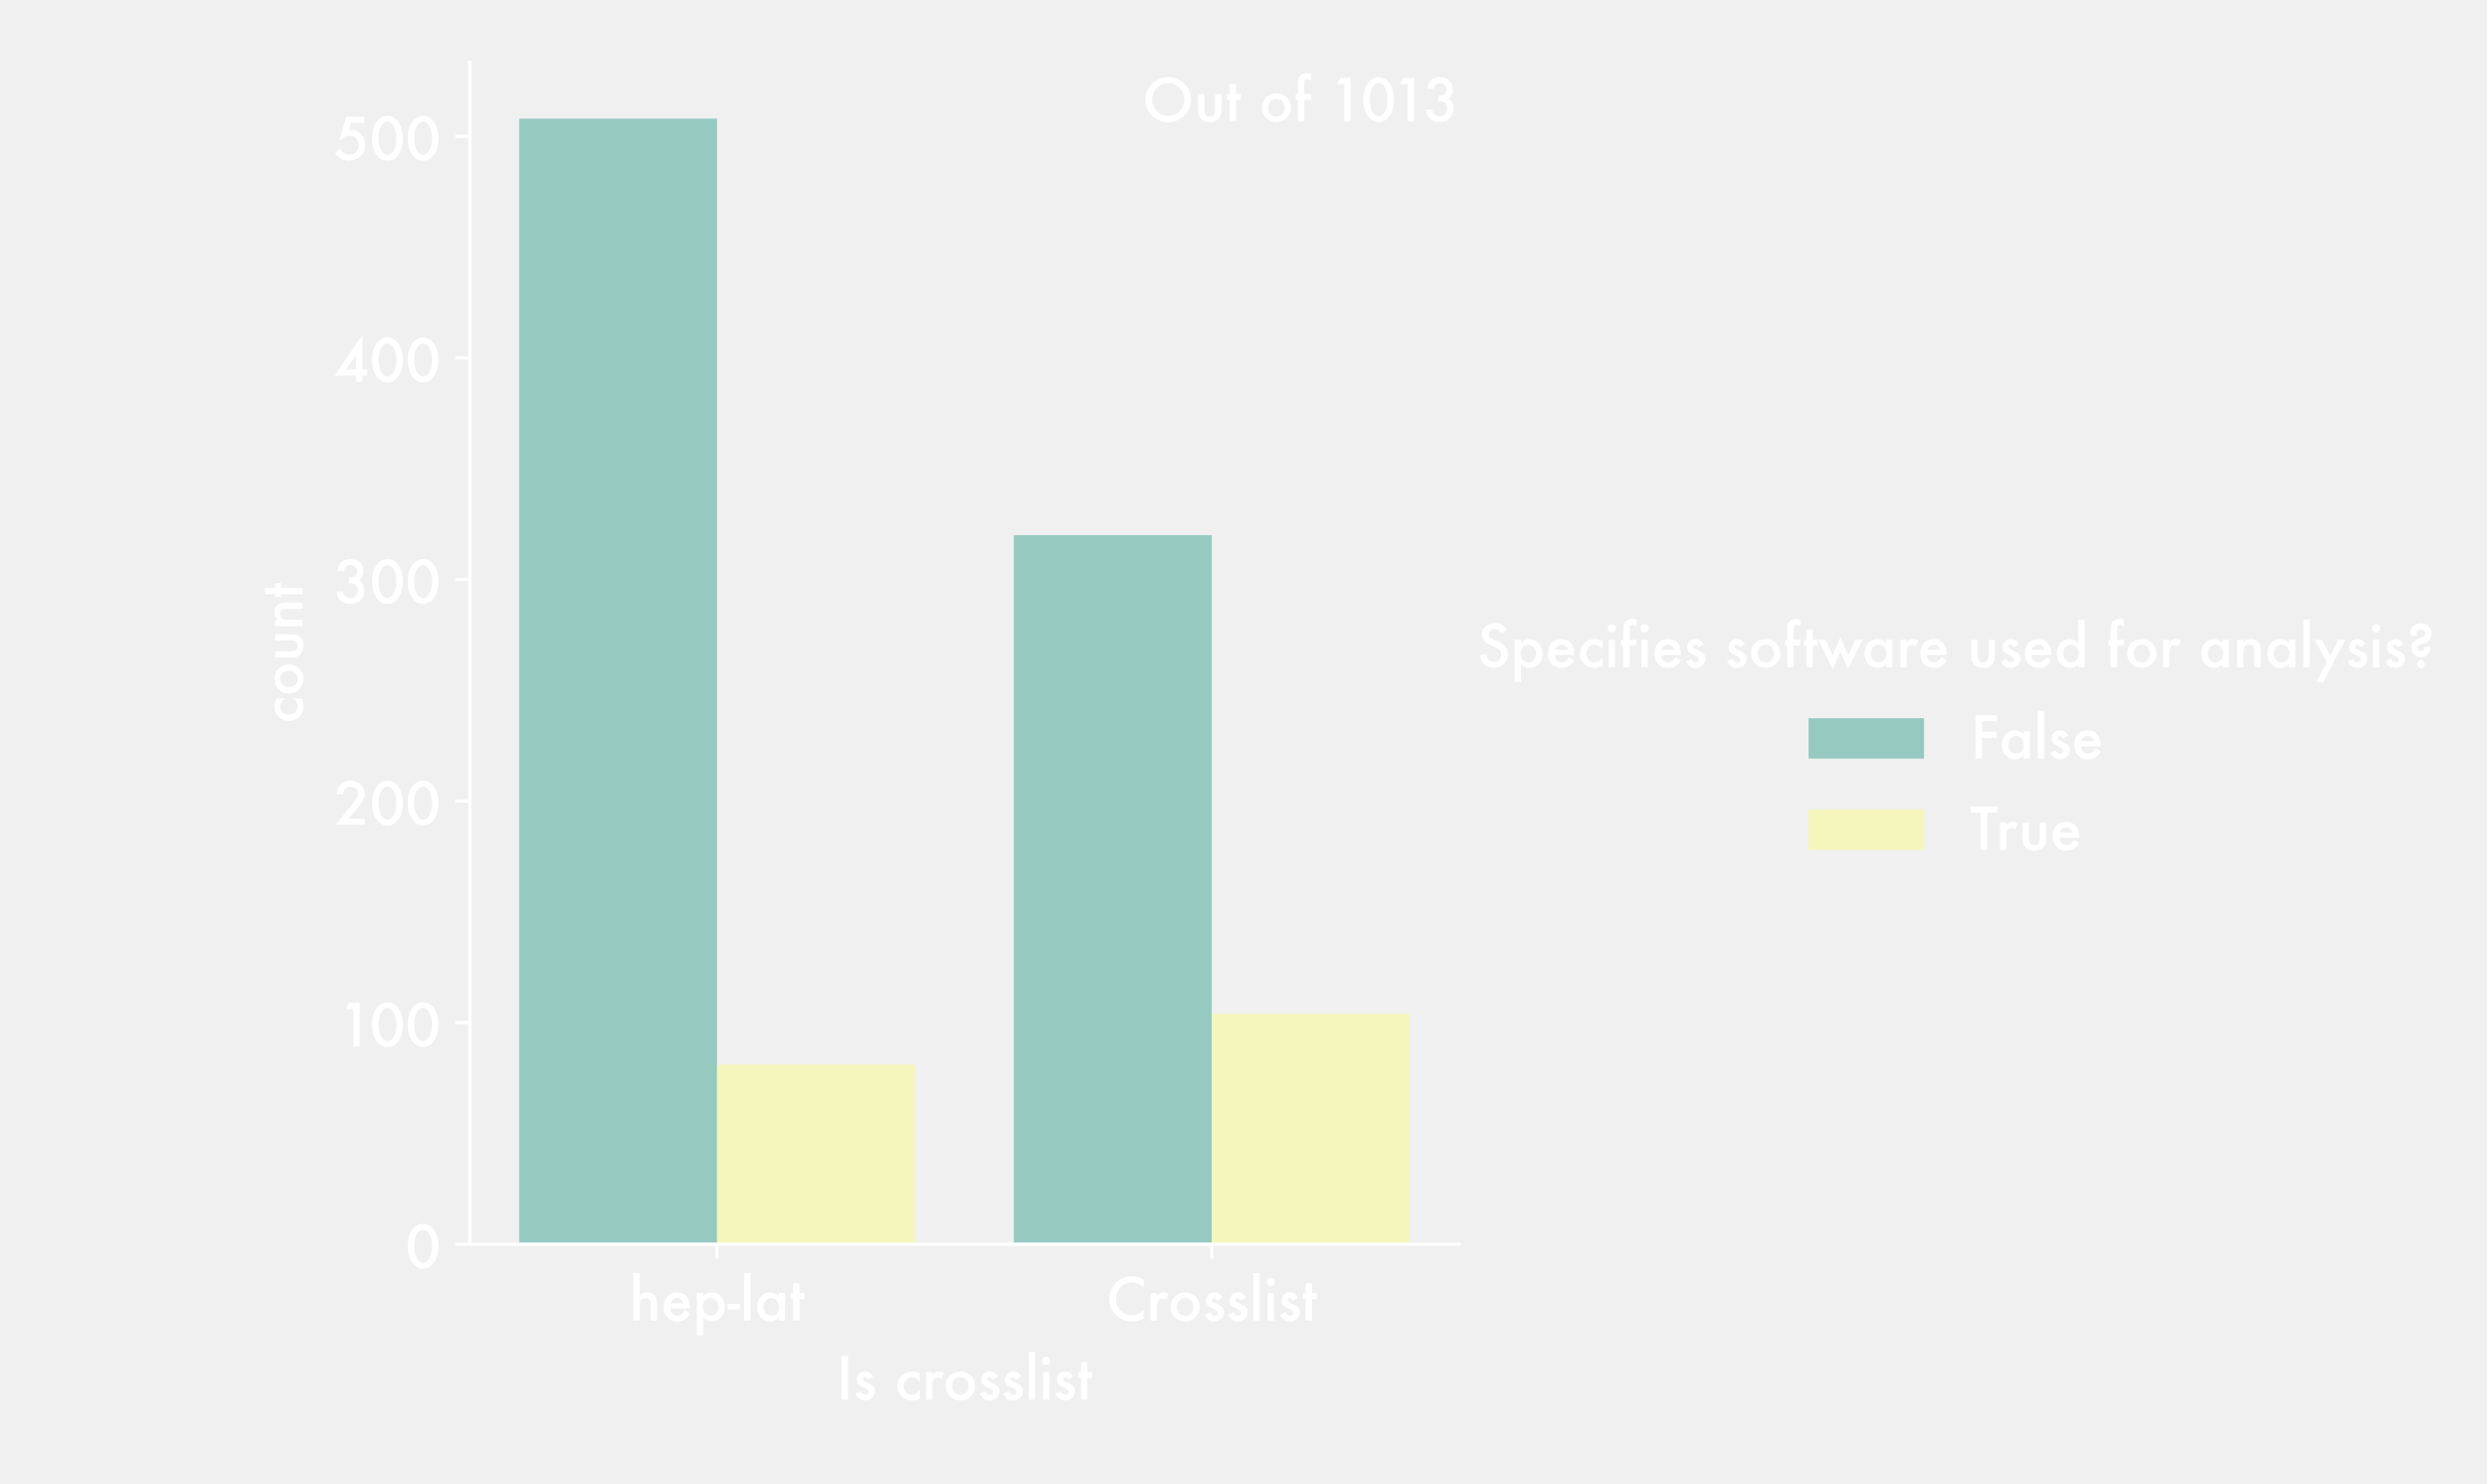
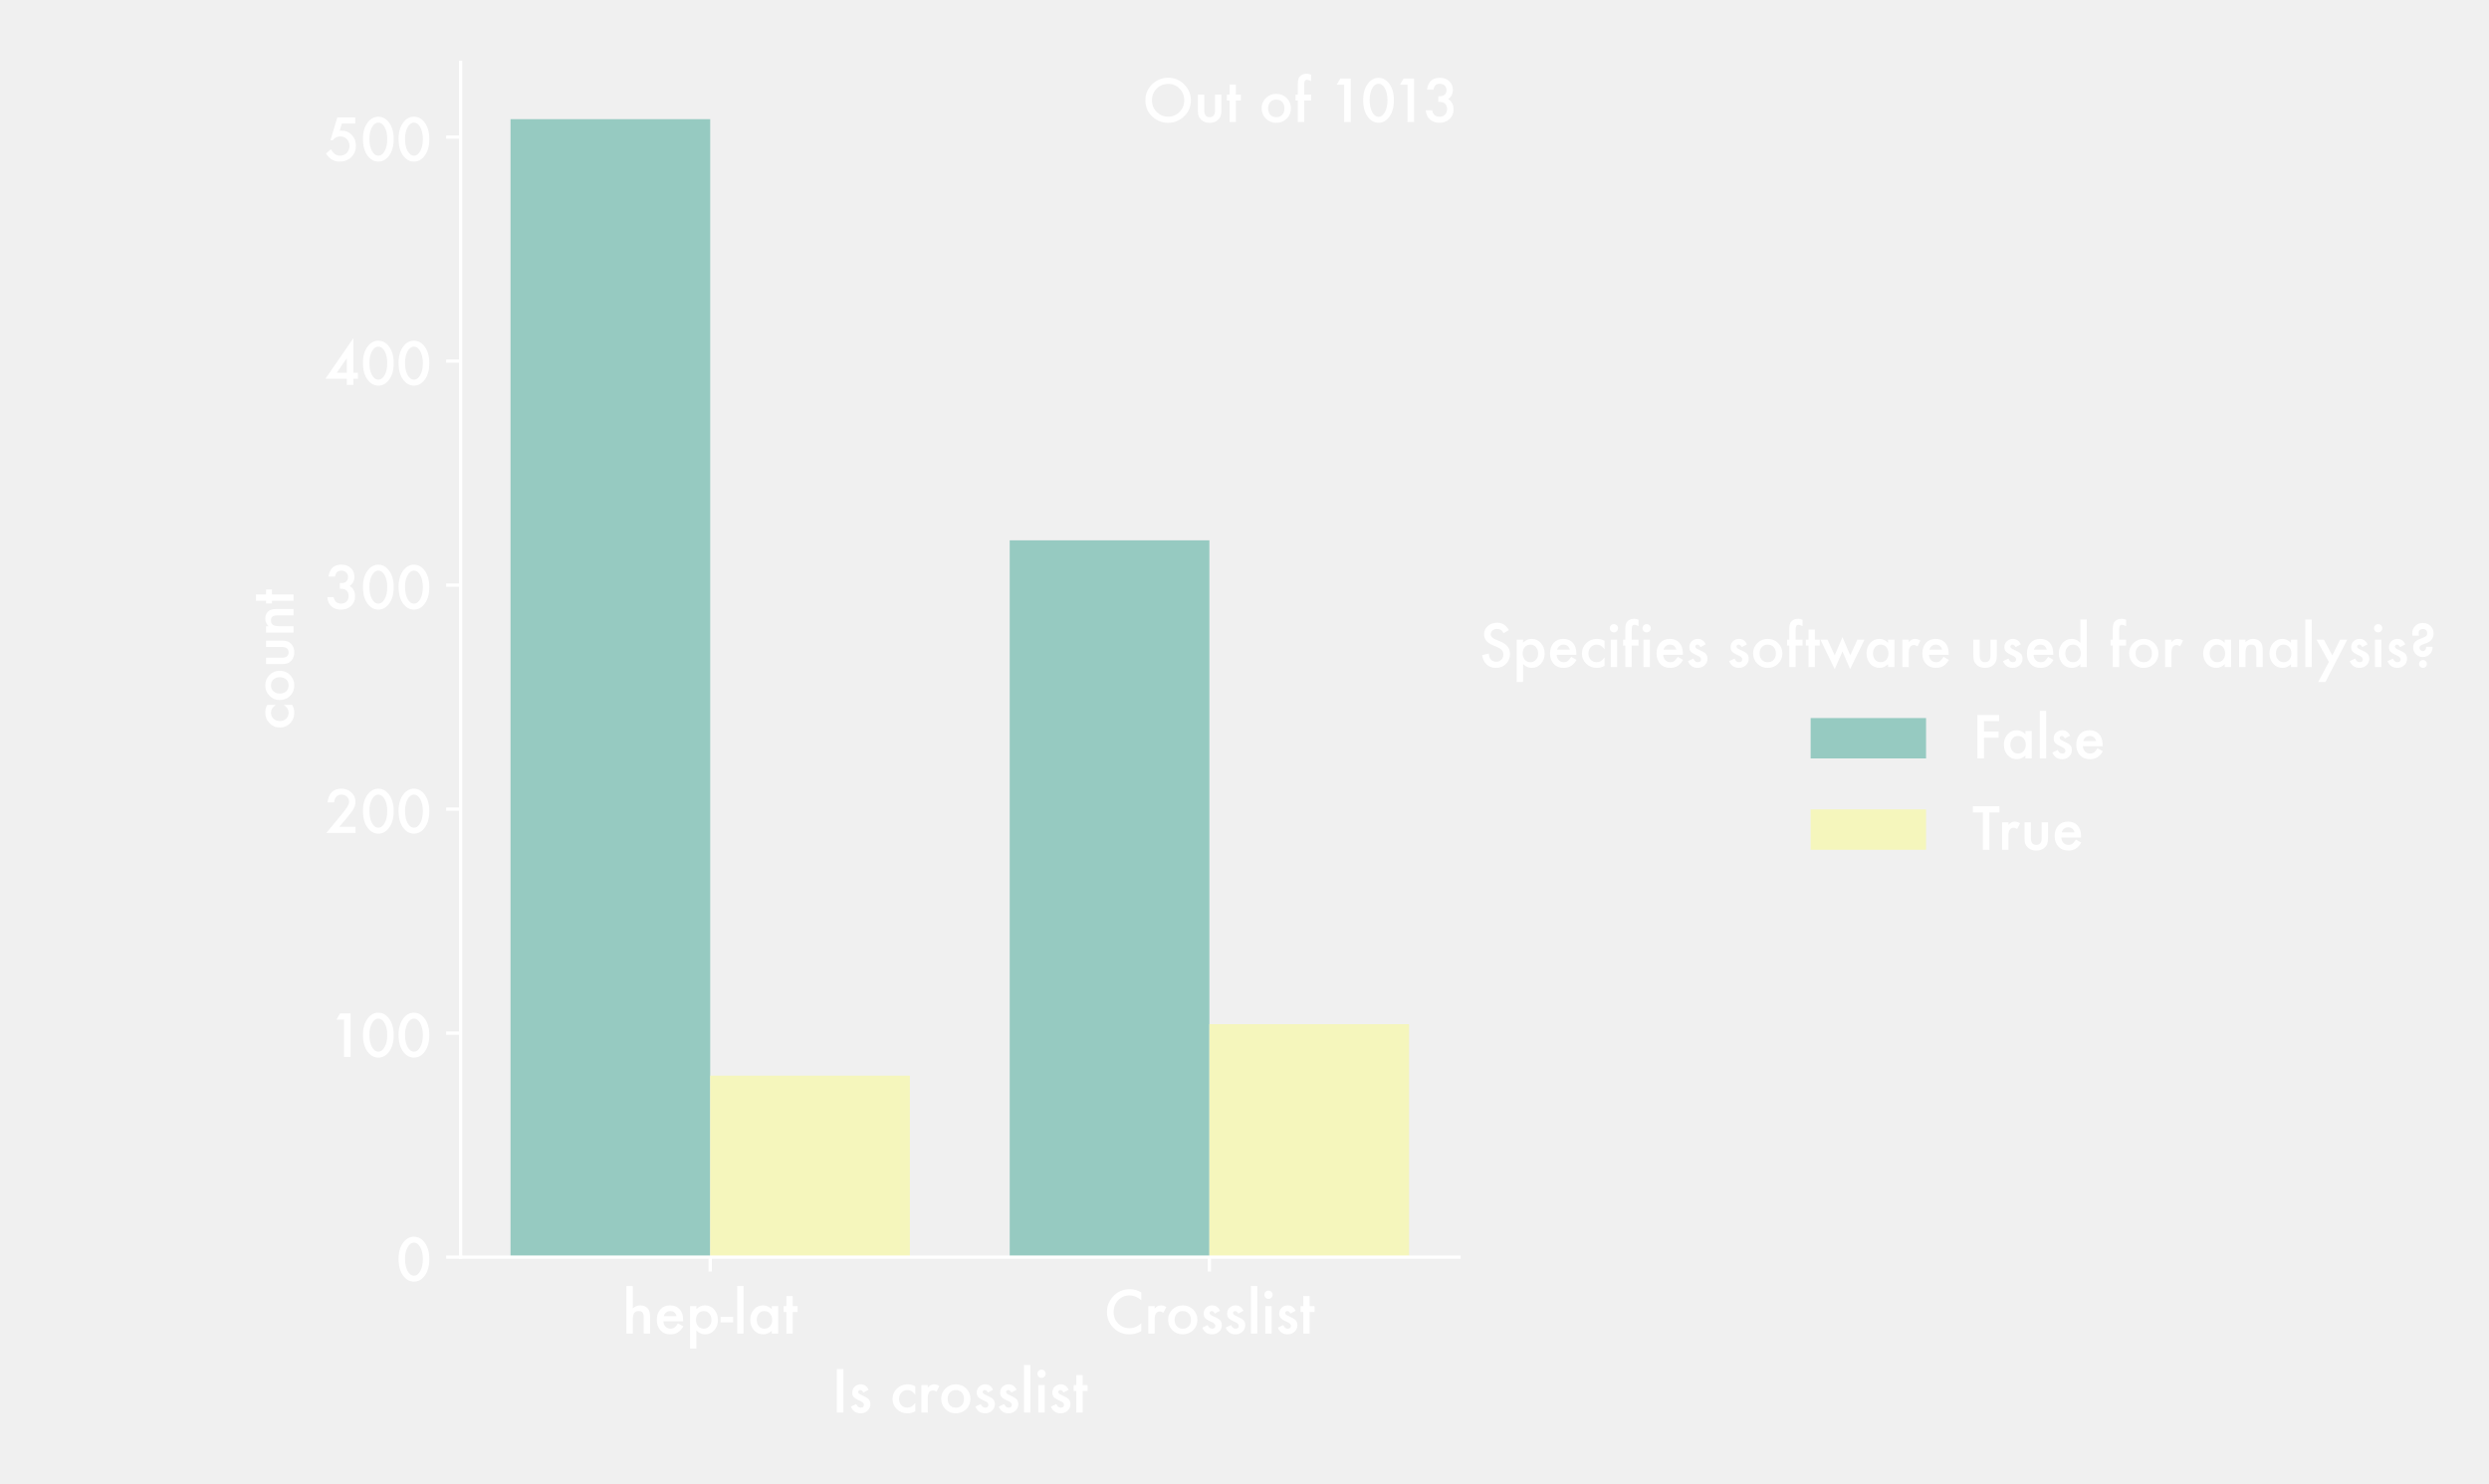
- <svg xmlns="http://www.w3.org/2000/svg" xmlns:xlink="http://www.w3.org/1999/xlink" width="603.325pt" height="360pt" viewBox="0 0 603.325 360" version="1.1">
+ <svg xmlns="http://www.w3.org/2000/svg" xmlns:xlink="http://www.w3.org/1999/xlink" width="603.85pt" height="360pt" viewBox="0 0 603.85 360" version="1.1">
  <defs>
    <style type="text/css">*{stroke-linejoin: round; stroke-linecap: butt}</style>
  </defs>
  <g id="figure_1">
    <g id="patch_1">
-       <path d="M 0 360  L 603.325 360  L 603.325 0  L 0 0  L 0 360  z " style="fill: none" />
+       <path d="M 0 360  L 603.85 360  L 603.85 0  L 0 0  L 0 360  z " style="fill: none" />
    </g>
    <g id="axes_1">
      <g id="patch_2">
-         <path d="M 113.953 301.88  L 353.967 301.88  L 353.967 15.12  L 113.953 15.12  L 113.953 301.88  z " style="fill: none" />
+         <path d="M 111.746 305.08  L 353.962 305.08  L 353.962 15.12  L 111.746 15.12  L 111.746 305.08  z " style="fill: none" />
      </g>
      <g id="patch_3">
-         <path d="M 125.954 301.88  L 173.956 301.88  L 173.956 28.775  L 125.954 28.775  z " clip-path="url(#pc8cfa515e1)" style="fill: #96cac1" />
+         <path d="M 123.857 305.08  L 172.3 305.08  L 172.3 28.928  L 123.857 28.928  z " clip-path="url(#p78d2741def)" style="fill: #96cac1" />
      </g>
      <g id="patch_4">
-         <path d="M 245.961 301.88  L 293.963 301.88  L 293.963 129.846  L 245.961 129.846  z " clip-path="url(#pc8cfa515e1)" style="fill: #96cac1" />
+         <path d="M 244.964 305.08  L 293.408 305.08  L 293.408 131.126  L 244.964 131.126  z " clip-path="url(#p78d2741def)" style="fill: #96cac1" />
      </g>
      <g id="patch_5">
-         <path d="M 173.956 301.88  L 221.959 301.88  L 221.959 258.334  L 173.956 258.334  z " clip-path="url(#pc8cfa515e1)" style="fill: #f5f6bc" />
+         <path d="M 172.3 305.08  L 220.743 305.08  L 220.743 261.048  L 172.3 261.048  z " clip-path="url(#p78d2741def)" style="fill: #f5f6bc" />
      </g>
      <g id="patch_6">
-         <path d="M 293.963 301.88  L 341.966 301.88  L 341.966 245.969  L 293.963 245.969  z " clip-path="url(#pc8cfa515e1)" style="fill: #f5f6bc" />
+         <path d="M 293.408 305.08  L 341.851 305.08  L 341.851 248.545  L 293.408 248.545  z " clip-path="url(#p78d2741def)" style="fill: #f5f6bc" />
      </g>
      <g id="matplotlib.axis_1">
        <g id="xtick_1">
          <g id="line2d_1">
            <defs>
-               <path id="m90261241f2" d="M 0 0  L 0 3.5  " style="stroke: #ffffff; stroke-width: 0.8" />
+               <path id="m067a59d5f4" d="M 0 0  L 0 3.5  " style="stroke: #ffffff; stroke-width: 0.8" />
            </defs>
            <g>
-               <use xlink:href="#m90261241f2" x="173.956" y="301.88" style="fill: #ffffff; stroke: #ffffff; stroke-width: 0.8" />
+               <use xlink:href="#m067a59d5f4" x="172.3" y="305.08" style="fill: #ffffff; stroke: #ffffff; stroke-width: 0.8" />
            </g>
          </g>
          <g id="text_1">
-             <g style="fill: #ffffff" transform="translate(152.6677 320.4256)scale(0.14 -0.14)">
+             <g style="fill: #ffffff" transform="translate(151.011 323.6256)scale(0.14 -0.14)">
              <defs>
                <path id="Futura-Medium-68" d="M 444 5278  L 1147 5278  L 1147 2791  Q 1522 3128 1975 3128  Q 2491 3128 2800 2794  Q 3063 2503 3063 1866  L 3063 0  L 2359 0  L 2359 1800  Q 2359 2166 2229 2330  Q 2100 2494 1813 2494  Q 1444 2494 1294 2266  Q 1147 2034 1147 1472  L 1147 0  L 444 0  L 444 5278  z " transform="scale(0.015625)" />
                <path id="Futura-Medium-65" d="M 3216 1356  L 1034 1356  Q 1063 981 1278 759  Q 1494 541 1831 541  Q 2094 541 2266 666  Q 2434 791 2650 1128  L 3244 797  Q 3106 563 2953 395  Q 2800 228 2625 120  Q 2450 13 2247 -37  Q 2044 -88 1806 -88  Q 1125 -88 713 350  Q 300 791 300 1519  Q 300 2241 700 2688  Q 1103 3128 1769 3128  Q 2441 3128 2831 2700  Q 3219 2275 3219 1522  L 3216 1356  z M 2494 1931  Q 2347 2494 1784 2494  Q 1656 2494 1543 2455  Q 1431 2416 1339 2342  Q 1247 2269 1181 2166  Q 1116 2063 1081 1931  L 2494 1931  z " transform="scale(0.015625)" />
                <path id="Futura-Medium-70" d="M 1147 -1656  L 444 -1656  L 444 3044  L 1147 3044  L 1147 2713  Q 1563 3128 2091 3128  Q 2719 3128 3125 2666  Q 3538 2206 3538 1506  Q 3538 822 3128 366  Q 2722 -88 2103 -88  Q 1569 -88 1147 341  L 1147 -1656  z M 2819 1503  Q 2819 1941 2581 2216  Q 2341 2494 1975 2494  Q 1588 2494 1347 2225  Q 1106 1956 1106 1519  Q 1106 1091 1347 813  Q 1584 541 1972 541  Q 2338 541 2575 816  Q 2819 1091 2819 1503  z " transform="scale(0.015625)" />
                <path id="Futura-Medium-2d" d="M 0 1853  L 1394 1853  L 1394 1241  L 0 1241  L 0 1853  z " transform="scale(0.015625)" />
                <path id="Futura-Medium-6c" d="M 1147 5278  L 1147 0  L 444 0  L 444 5278  L 1147 5278  z " transform="scale(0.015625)" />
                <path id="Futura-Medium-61" d="M 2688 3044  L 3394 3044  L 3394 0  L 2688 0  L 2688 319  Q 2253 -88 1753 -88  Q 1122 -88 709 369  Q 300 834 300 1531  Q 300 2216 709 2672  Q 1119 3128 1734 3128  Q 2266 3128 2688 2691  L 2688 3044  z M 1019 1531  Q 1019 1094 1253 819  Q 1494 541 1859 541  Q 2250 541 2491 809  Q 2731 1088 2731 1516  Q 2731 1944 2491 2222  Q 2250 2494 1866 2494  Q 1503 2494 1259 2219  Q 1019 1941 1019 1531  z " transform="scale(0.015625)" />
                <path id="Futura-Medium-74" d="M 1169 2388  L 1169 0  L 466 0  L 466 2388  L 166 2388  L 166 3044  L 466 3044  L 466 4159  L 1169 4159  L 1169 3044  L 1716 3044  L 1716 2388  L 1169 2388  z " transform="scale(0.015625)" />
              </defs>
              <use xlink:href="#Futura-Medium-68" />
              <use xlink:href="#Futura-Medium-65" x="54.834" />
              <use xlink:href="#Futura-Medium-70" x="110.156" />
              <use xlink:href="#Futura-Medium-2d" x="170.117" />
              <use xlink:href="#Futura-Medium-6c" x="191.895" />
              <use xlink:href="#Futura-Medium-61" x="216.797" />
              <use xlink:href="#Futura-Medium-74" x="276.758" />
            </g>
          </g>
        </g>
        <g id="xtick_2">
          <g id="line2d_2">
            <g>
-               <use xlink:href="#m90261241f2" x="293.963" y="301.88" style="fill: #ffffff; stroke: #ffffff; stroke-width: 0.8" />
+               <use xlink:href="#m067a59d5f4" x="293.408" y="305.08" style="fill: #ffffff; stroke: #ffffff; stroke-width: 0.8" />
            </g>
          </g>
          <g id="text_2">
-             <g style="fill: #ffffff" transform="translate(268.3718 320.4256)scale(0.14 -0.14)">
+             <g style="fill: #ffffff" transform="translate(267.816 323.6256)scale(0.14 -0.14)">
              <defs>
                <path id="Futura-Medium-43" d="M 4144 4566  L 4144 3703  Q 3513 4231 2838 4231  Q 2094 4231 1584 3697  Q 1072 3166 1072 2397  Q 1072 1638 1584 1116  Q 2097 594 2841 594  Q 3225 594 3494 719  Q 3644 781 3805 887  Q 3966 994 4144 1144  L 4144 266  Q 3519 -88 2831 -88  Q 1797 -88 1066 634  Q 338 1363 338 2391  Q 338 3313 947 4034  Q 1697 4919 2888 4919  Q 3538 4919 4144 4566  z " transform="scale(0.015625)" />
                <path id="Futura-Medium-72" d="M 444 3044  L 1147 3044  L 1147 2772  Q 1341 2975 1491 3050  Q 1644 3128 1853 3128  Q 2131 3128 2434 2947  L 2113 2303  Q 1913 2447 1722 2447  Q 1147 2447 1147 1578  L 1147 0  L 444 0  L 444 3044  z " transform="scale(0.015625)" />
                <path id="Futura-Medium-6f" d="M 300 1544  Q 300 2203 772 2665  Q 1244 3128 1922 3128  Q 2603 3128 3078 2663  Q 3547 2197 3547 1519  Q 3547 834 3075 372  Q 2600 -88 1909 -88  Q 1225 -88 763 381  Q 300 844 300 1544  z M 1019 1531  Q 1019 1075 1263 809  Q 1513 541 1922 541  Q 2334 541 2581 806  Q 2828 1072 2828 1516  Q 2828 1959 2581 2225  Q 2331 2494 1922 2494  Q 1519 2494 1269 2225  Q 1019 1956 1019 1531  z " transform="scale(0.015625)" />
                <path id="Futura-Medium-73" d="M 2213 2525  L 1631 2216  Q 1494 2497 1291 2497  Q 1194 2497 1125 2433  Q 1056 2369 1056 2269  Q 1056 2094 1463 1922  Q 2022 1681 2215 1478  Q 2409 1275 2409 931  Q 2409 491 2084 194  Q 1769 -88 1322 -88  Q 556 -88 238 659  L 838 938  Q 963 719 1028 659  Q 1156 541 1334 541  Q 1691 541 1691 866  Q 1691 1053 1416 1216  Q 1309 1269 1203 1319  Q 1097 1369 988 1422  Q 681 1572 556 1722  Q 397 1913 397 2213  Q 397 2609 669 2869  Q 947 3128 1344 3128  Q 1928 3128 2213 2525  z " transform="scale(0.015625)" />
                <path id="Futura-Medium-69" d="M 1147 3044  L 1147 0  L 444 0  L 444 3044  L 1147 3044  z M 338 4309  Q 338 4494 472 4628  Q 606 4763 794 4763  Q 984 4763 1119 4628  Q 1253 4497 1253 4306  Q 1253 4116 1119 3981  Q 988 3847 797 3847  Q 606 3847 472 3981  Q 338 4116 338 4309  z " transform="scale(0.015625)" />
              </defs>
              <use xlink:href="#Futura-Medium-43" />
              <use xlink:href="#Futura-Medium-72" x="70.068" />
              <use xlink:href="#Futura-Medium-6f" x="106.596" />
              <use xlink:href="#Futura-Medium-73" x="166.703" />
              <use xlink:href="#Futura-Medium-73" x="207.279" />
              <use xlink:href="#Futura-Medium-6c" x="247.855" />
              <use xlink:href="#Futura-Medium-69" x="272.758" />
              <use xlink:href="#Futura-Medium-73" x="297.66" />
              <use xlink:href="#Futura-Medium-74" x="338.236" />
            </g>
          </g>
        </g>
        <g id="text_3">
-           <g style="fill: #ffffff" transform="translate(202.8711 339.5938)scale(0.14 -0.14)">
+           <g style="fill: #ffffff" transform="translate(201.7649 342.7937)scale(0.14 -0.14)">
            <defs>
              <path id="Futura-Medium-49" d="M 1306 4825  L 1306 0  L 578 0  L 578 4825  L 1306 4825  z " transform="scale(0.015625)" />
              <path id="Futura-Medium-20" transform="scale(0.015625)" />
              <path id="Futura-Medium-63" d="M 2813 2913  L 2813 1978  Q 2572 2272 2381 2381  Q 2194 2494 1941 2494  Q 1544 2494 1281 2216  Q 1019 1938 1019 1519  Q 1019 1091 1272 816  Q 1528 541 1925 541  Q 2178 541 2372 650  Q 2559 756 2813 1063  L 2813 134  Q 2384 -88 1956 -88  Q 1250 -88 775 369  Q 300 828 300 1509  Q 300 2191 781 2659  Q 1263 3128 1963 3128  Q 2413 3128 2813 2913  z " transform="scale(0.015625)" />
            </defs>
            <use xlink:href="#Futura-Medium-49" />
            <use xlink:href="#Futura-Medium-73" x="29.492" />
            <use xlink:href="#Futura-Medium-20" x="70.068" />
            <use xlink:href="#Futura-Medium-63" x="100.928" />
            <use xlink:href="#Futura-Medium-72" x="148.584" />
            <use xlink:href="#Futura-Medium-6f" x="185.111" />
            <use xlink:href="#Futura-Medium-73" x="245.219" />
            <use xlink:href="#Futura-Medium-73" x="285.795" />
            <use xlink:href="#Futura-Medium-6c" x="326.371" />
            <use xlink:href="#Futura-Medium-69" x="351.273" />
            <use xlink:href="#Futura-Medium-73" x="376.176" />
            <use xlink:href="#Futura-Medium-74" x="416.752" />
          </g>
        </g>
      </g>
      <g id="matplotlib.axis_2">
        <g id="ytick_1">
          <g id="line2d_3">
            <defs>
-               <path id="m9654b08c4a" d="M 0 0  L -3.5 0  " style="stroke: #ffffff; stroke-width: 0.8" />
+               <path id="m9cc8936dce" d="M 0 0  L -3.5 0  " style="stroke: #ffffff; stroke-width: 0.8" />
            </defs>
            <g>
-               <use xlink:href="#m9654b08c4a" x="113.953" y="301.88" style="fill: #ffffff; stroke: #ffffff; stroke-width: 0.8" />
+               <use xlink:href="#m9cc8936dce" x="111.746" y="305.08" style="fill: #ffffff; stroke: #ffffff; stroke-width: 0.8" />
            </g>
          </g>
          <g id="text_4">
-             <g style="fill: #ffffff" transform="translate(98.31238 307.6528)scale(0.14 -0.14)">
+             <g style="fill: #ffffff" transform="translate(96.10517 310.8528)scale(0.14 -0.14)">
              <defs>
                <path id="Futura-Medium-30" d="M 272 2444  Q 272 3597 809 4284  Q 1291 4906 1975 4906  Q 2659 4906 3141 4284  Q 3678 3597 3678 2413  Q 3678 1231 3141 544  Q 2659 -78 1978 -78  Q 1297 -78 809 544  Q 272 1231 272 2444  z M 988 2441  Q 988 1638 1266 1106  Q 1544 584 1975 584  Q 2403 584 2684 1106  Q 2966 1625 2966 2416  Q 2966 3206 2684 3728  Q 2403 4247 1975 4247  Q 1550 4247 1269 3728  Q 988 3213 988 2441  z " transform="scale(0.015625)" />
              </defs>
              <use xlink:href="#Futura-Medium-30" />
            </g>
          </g>
        </g>
        <g id="ytick_2">
          <g id="line2d_4">
            <g>
-               <use xlink:href="#m9654b08c4a" x="113.953" y="248.119" style="fill: #ffffff; stroke: #ffffff; stroke-width: 0.8" />
+               <use xlink:href="#m9cc8936dce" x="111.746" y="250.719" style="fill: #ffffff; stroke: #ffffff; stroke-width: 0.8" />
            </g>
          </g>
          <g id="text_5">
-             <g style="fill: #ffffff" transform="translate(81.87113 253.892)scale(0.14 -0.14)">
+             <g style="fill: #ffffff" transform="translate(79.66392 256.4921)scale(0.14 -0.14)">
              <defs>
                <path id="Futura-Medium-31" d="M 1734 4144  L 900 4144  L 1300 4825  L 2463 4825  L 2463 0  L 1734 0  L 1734 4144  z " transform="scale(0.015625)" />
              </defs>
              <use xlink:href="#Futura-Medium-31" />
              <use xlink:href="#Futura-Medium-30" x="55.719" />
              <use xlink:href="#Futura-Medium-30" x="117.438" />
            </g>
          </g>
        </g>
        <g id="ytick_3">
          <g id="line2d_5">
            <g>
-               <use xlink:href="#m9654b08c4a" x="113.953" y="194.358" style="fill: #ffffff; stroke: #ffffff; stroke-width: 0.8" />
+               <use xlink:href="#m9cc8936dce" x="111.746" y="196.359" style="fill: #ffffff; stroke: #ffffff; stroke-width: 0.8" />
            </g>
          </g>
          <g id="text_6">
-             <g style="fill: #ffffff" transform="translate(81.03113 200.1313)scale(0.14 -0.14)">
+             <g style="fill: #ffffff" transform="translate(78.82392 202.1314)scale(0.14 -0.14)">
              <defs>
                <path id="Futura-Medium-32" d="M 1603 684  L 3400 684  L 3400 0  L 159 0  L 1834 2028  Q 2081 2331 2248 2553  Q 2416 2775 2503 2925  Q 2681 3219 2681 3453  Q 2681 3791 2443 4019  Q 2206 4247 1856 4247  Q 1125 4247 1019 3381  L 294 3381  Q 469 4906 1834 4906  Q 2494 4906 2941 4488  Q 3391 4069 3391 3450  Q 3391 3056 3181 2678  Q 3075 2481 2870 2211  Q 2666 1941 2353 1572  L 1603 684  z " transform="scale(0.015625)" />
              </defs>
              <use xlink:href="#Futura-Medium-32" />
              <use xlink:href="#Futura-Medium-30" x="61.719" />
              <use xlink:href="#Futura-Medium-30" x="123.438" />
            </g>
          </g>
        </g>
        <g id="ytick_4">
          <g id="line2d_6">
            <g>
-               <use xlink:href="#m9654b08c4a" x="113.953" y="140.598" style="fill: #ffffff; stroke: #ffffff; stroke-width: 0.8" />
+               <use xlink:href="#m9cc8936dce" x="111.746" y="141.998" style="fill: #ffffff; stroke: #ffffff; stroke-width: 0.8" />
            </g>
          </g>
          <g id="text_7">
-             <g style="fill: #ffffff" transform="translate(81.03113 146.3705)scale(0.14 -0.14)">
+             <g style="fill: #ffffff" transform="translate(78.82392 147.7707)scale(0.14 -0.14)">
              <defs>
                <path id="Futura-Medium-33" d="M 1656 2241  L 1656 2863  Q 2119 2863 2278 2966  Q 2563 3147 2563 3547  Q 2563 3856 2356 4050  Q 2153 4247 1828 4247  Q 1525 4247 1359 4100  Q 1200 3950 1122 3594  L 397 3594  Q 509 4275 859 4592  Q 1209 4909 1838 4909  Q 2472 4909 2872 4534  Q 3272 4163 3272 3575  Q 3272 2913 2747 2544  Q 3347 2191 3347 1397  Q 3347 747 2909 334  Q 2472 -78 1788 -78  Q 916 -78 494 563  Q 319 831 272 1306  L 975 1306  Q 1031 956 1248 770  Q 1466 584 1816 584  Q 2169 584 2400 819  Q 2631 1059 2631 1428  Q 2631 1916 2284 2122  Q 2081 2241 1656 2241  z " transform="scale(0.015625)" />
              </defs>
              <use xlink:href="#Futura-Medium-33" />
              <use xlink:href="#Futura-Medium-30" x="61.719" />
              <use xlink:href="#Futura-Medium-30" x="123.438" />
            </g>
          </g>
        </g>
        <g id="ytick_5">
          <g id="line2d_7">
            <g>
-               <use xlink:href="#m9654b08c4a" x="113.953" y="86.837" style="fill: #ffffff; stroke: #ffffff; stroke-width: 0.8" />
+               <use xlink:href="#m9cc8936dce" x="111.746" y="87.637" style="fill: #ffffff; stroke: #ffffff; stroke-width: 0.8" />
            </g>
          </g>
          <g id="text_8">
-             <g style="fill: #ffffff" transform="translate(81.03113 92.60969)scale(0.14 -0.14)">
+             <g style="fill: #ffffff" transform="translate(78.82392 93.40999)scale(0.14 -0.14)">
              <defs>
                <path id="Futura-Medium-34" d="M 3156 1347  L 3669 1347  L 3669 684  L 3156 684  L 3156 0  L 2428 0  L 2428 684  L 59 684  L 3156 5184  L 3156 1347  z M 2428 1347  L 2428 2963  L 1316 1347  L 2428 1347  z " transform="scale(0.015625)" />
              </defs>
              <use xlink:href="#Futura-Medium-34" />
              <use xlink:href="#Futura-Medium-30" x="61.719" />
              <use xlink:href="#Futura-Medium-30" x="123.438" />
            </g>
          </g>
        </g>
        <g id="ytick_6">
          <g id="line2d_8">
            <g>
-               <use xlink:href="#m9654b08c4a" x="113.953" y="33.076" style="fill: #ffffff; stroke: #ffffff; stroke-width: 0.8" />
+               <use xlink:href="#m9cc8936dce" x="111.746" y="33.276" style="fill: #ffffff; stroke: #ffffff; stroke-width: 0.8" />
            </g>
          </g>
          <g id="text_9">
-             <g style="fill: #ffffff" transform="translate(81.03113 38.84891)scale(0.14 -0.14)">
+             <g style="fill: #ffffff" transform="translate(78.82392 39.04929)scale(0.14 -0.14)">
              <defs>
                <path id="Futura-Medium-35" d="M 3366 4144  L 1878 4144  L 1641 3344  Q 1694 3350 1742 3353  Q 1791 3356 1831 3356  Q 2534 3356 2984 2881  Q 3438 2409 3438 1672  Q 3438 909 2925 415  Q 2413 -78 1634 -78  Q 675 -78 122 822  L 672 1288  Q 900 900 1131 741  Q 1363 584 1697 584  Q 2134 584 2431 891  Q 2728 1206 2728 1656  Q 2728 2119 2434 2413  Q 2141 2716 1700 2716  Q 1209 2716 853 2288  L 613 2288  L 1372 4825  L 3366 4825  L 3366 4144  z " transform="scale(0.015625)" />
              </defs>
              <use xlink:href="#Futura-Medium-35" />
              <use xlink:href="#Futura-Medium-30" x="61.719" />
              <use xlink:href="#Futura-Medium-30" x="123.438" />
            </g>
          </g>
        </g>
        <g id="text_10">
-           <g style="fill: #ffffff" transform="translate(73.40863 175.6106)rotate(-90)scale(0.14 -0.14)">
+           <g style="fill: #ffffff" transform="translate(71.20142 177.2106)rotate(-90)scale(0.14 -0.14)">
            <defs>
              <path id="Futura-Medium-75" d="M 1147 3044  L 1147 1297  Q 1147 541 1744 541  Q 2341 541 2341 1297  L 2341 3044  L 3044 3044  L 3044 1281  Q 3044 916 2953 650  Q 2866 413 2650 222  Q 2294 -88 1744 -88  Q 1197 -88 841 222  Q 622 413 531 650  Q 444 863 444 1281  L 444 3044  L 1147 3044  z " transform="scale(0.015625)" />
              <path id="Futura-Medium-6e" d="M 444 3044  L 1150 3044  L 1150 2763  Q 1519 3128 1981 3128  Q 2513 3128 2809 2794  Q 3066 2509 3066 1866  L 3066 0  L 2359 0  L 2359 1700  Q 2359 2150 2234 2322  Q 2113 2497 1791 2497  Q 1441 2497 1294 2266  Q 1150 2038 1150 1469  L 1150 0  L 444 0  L 444 3044  z " transform="scale(0.015625)" />
            </defs>
            <use xlink:href="#Futura-Medium-63" />
            <use xlink:href="#Futura-Medium-6f" x="47.656" />
            <use xlink:href="#Futura-Medium-75" x="107.764" />
            <use xlink:href="#Futura-Medium-6e" x="162.256" />
            <use xlink:href="#Futura-Medium-74" x="217.09" />
          </g>
        </g>
      </g>
      <g id="patch_7">
-         <path d="M 113.953 301.88  L 113.953 15.12  " style="fill: none; stroke: #ffffff; stroke-width: 0.8; stroke-linejoin: miter; stroke-linecap: square" />
+         <path d="M 111.746 305.08  L 111.746 15.12  " style="fill: none; stroke: #ffffff; stroke-width: 0.8; stroke-linejoin: miter; stroke-linecap: square" />
      </g>
      <g id="patch_8">
-         <path d="M 113.953 301.88  L 353.967 301.88  " style="fill: none; stroke: #ffffff; stroke-width: 0.8; stroke-linejoin: miter; stroke-linecap: square" />
+         <path d="M 111.746 305.08  L 353.962 305.08  " style="fill: none; stroke: #ffffff; stroke-width: 0.8; stroke-linejoin: miter; stroke-linecap: square" />
      </g>
      <g id="text_11">
-         <g style="fill: #ffffff" transform="translate(277.1461 29.458)scale(0.14 -0.14)">
+         <g style="fill: #ffffff" transform="translate(277.1409 29.618)scale(0.14 -0.14)">
          <defs>
            <path id="Futura-Medium-4f" d="M 338 2434  Q 338 3453 1084 4184  Q 1828 4916 2872 4916  Q 3903 4916 4641 4178  Q 5381 3441 5381 2406  Q 5381 1366 4638 641  Q 3891 -88 2834 -88  Q 1900 -88 1156 559  Q 338 1275 338 2434  z M 1072 2425  Q 1072 1625 1609 1109  Q 2144 594 2844 594  Q 3603 594 4125 1119  Q 4647 1650 4647 2413  Q 4647 3184 4131 3706  Q 3619 4231 2863 4231  Q 2109 4231 1591 3706  Q 1072 3188 1072 2425  z " transform="scale(0.015625)" />
            <path id="Futura-Medium-66" d="M 1172 2388  L 1172 0  L 466 0  L 466 2388  L 216 2388  L 216 3044  L 466 3044  L 466 4219  Q 466 4794 666 5031  Q 941 5363 1466 5363  Q 1653 5363 1938 5253  L 1938 4534  L 1866 4572  Q 1638 4688 1491 4688  Q 1303 4688 1238 4553  Q 1172 4422 1172 4047  L 1172 3044  L 1938 3044  L 1938 2388  L 1172 2388  z " transform="scale(0.015625)" />
          </defs>
          <use xlink:href="#Futura-Medium-4f" />
          <use xlink:href="#Futura-Medium-75" x="89.355" />
          <use xlink:href="#Futura-Medium-74" x="143.848" />
          <use xlink:href="#Futura-Medium-20" x="171.191" />
          <use xlink:href="#Futura-Medium-6f" x="202.051" />
          <use xlink:href="#Futura-Medium-66" x="262.158" />
          <use xlink:href="#Futura-Medium-20" x="291.846" />
          <use xlink:href="#Futura-Medium-31" x="322.705" />
          <use xlink:href="#Futura-Medium-30" x="378.424" />
          <use xlink:href="#Futura-Medium-31" x="432.393" />
          <use xlink:href="#Futura-Medium-33" x="486.986" />
        </g>
      </g>
    </g>
    <g id="legend_1">
      <g id="text_12">
-         <g style="fill: #ffffff" transform="translate(358.3097 161.8864)scale(0.14 -0.14)">
+         <g style="fill: #ffffff" transform="translate(358.8347 161.8864)scale(0.14 -0.14)">
          <defs>
            <path id="Futura-Medium-53" d="M 3306 4106  L 2716 3756  Q 2550 4044 2400 4131  Q 2244 4231 1997 4231  Q 1694 4231 1494 4059  Q 1294 3891 1294 3634  Q 1294 3281 1819 3066  L 2300 2869  Q 2888 2631 3159 2289  Q 3431 1947 3431 1450  Q 3431 784 2988 350  Q 2541 -88 1878 -88  Q 1250 -88 841 284  Q 438 656 338 1331  L 1075 1494  Q 1125 1069 1250 906  Q 1475 594 1906 594  Q 2247 594 2472 822  Q 2697 1050 2697 1400  Q 2697 1541 2658 1658  Q 2619 1775 2536 1873  Q 2453 1972 2322 2058  Q 2191 2144 2009 2222  L 1544 2416  Q 553 2834 553 3641  Q 553 4184 969 4550  Q 1384 4919 2003 4919  Q 2838 4919 3306 4106  z " transform="scale(0.015625)" />
            <path id="Futura-Medium-77" d="M 825 3044  L 1622 1306  L 2481 3322  L 3347 1306  L 4134 3044  L 4922 3044  L 3328 -228  L 2481 1731  L 1625 -228  L 34 3044  L 825 3044  z " transform="scale(0.015625)" />
            <path id="Futura-Medium-64" d="M 2688 5278  L 3394 5278  L 3394 0  L 2688 0  L 2688 319  Q 2272 -88 1747 -88  Q 1122 -88 709 369  Q 300 834 300 1531  Q 300 2213 709 2669  Q 1116 3128 1731 3128  Q 2266 3128 2688 2691  L 2688 5278  z M 1019 1531  Q 1019 1094 1253 819  Q 1494 541 1859 541  Q 2250 541 2491 809  Q 2731 1088 2731 1516  Q 2731 1944 2491 2222  Q 2250 2494 1866 2494  Q 1503 2494 1259 2219  Q 1019 1941 1019 1531  z " transform="scale(0.015625)" />
            <path id="Futura-Medium-79" d="M 1403 566  L 34 3044  L 850 3044  L 1781 1294  L 2650 3044  L 3444 3044  L 1019 -1656  L 216 -1656  L 1403 566  z " transform="scale(0.015625)" />
            <path id="Futura-Medium-3f" d="M 1934 2253  L 2641 2253  Q 2641 1778 2388 1488  Q 2059 1109 1547 1109  Q 1097 1109 794 1422  Q 488 1738 488 2194  Q 488 2556 678 2775  Q 872 2997 1334 3163  Q 1794 3331 1916 3434  Q 2041 3538 2041 3753  Q 2041 3969 1911 4095  Q 1781 4222 1566 4222  Q 1350 4222 1222 4097  Q 1094 3972 1094 3756  Q 1094 3659 1131 3488  L 403 3488  Q 397 3569 392 3631  Q 388 3694 388 3744  Q 388 4238 722 4566  Q 1053 4894 1559 4894  Q 2069 4894 2409 4562  Q 2750 4231 2750 3734  Q 2750 3225 2409 2913  Q 2194 2716 1597 2531  Q 1191 2406 1191 2138  Q 1191 2063 1220 1995  Q 1250 1928 1300 1878  Q 1350 1828 1417 1800  Q 1484 1772 1559 1772  Q 1903 1772 1934 2253  z M 1138 350  Q 1138 525 1266 653  Q 1394 781 1572 781  Q 1750 781 1878 653  Q 2006 525 2006 347  Q 2006 166 1878 38  Q 1753 -88 1575 -88  Q 1391 -88 1266 38  Q 1138 166 1138 350  z " transform="scale(0.015625)" />
          </defs>
          <use xlink:href="#Futura-Medium-53" />
          <use xlink:href="#Futura-Medium-70" x="58.301" />
          <use xlink:href="#Futura-Medium-65" x="118.262" />
          <use xlink:href="#Futura-Medium-63" x="173.584" />
          <use xlink:href="#Futura-Medium-69" x="221.24" />
          <use xlink:href="#Futura-Medium-66" x="246.143" />
          <use xlink:href="#Futura-Medium-69" x="277.955" />
          <use xlink:href="#Futura-Medium-65" x="302.857" />
          <use xlink:href="#Futura-Medium-73" x="358.18" />
          <use xlink:href="#Futura-Medium-20" x="398.756" />
          <use xlink:href="#Futura-Medium-73" x="429.615" />
          <use xlink:href="#Futura-Medium-6f" x="470.191" />
          <use xlink:href="#Futura-Medium-66" x="530.299" />
          <use xlink:href="#Futura-Medium-74" x="563.611" />
          <use xlink:href="#Futura-Medium-77" x="590.955" />
          <use xlink:href="#Futura-Medium-61" x="666.723" />
          <use xlink:href="#Futura-Medium-72" x="726.684" />
          <use xlink:href="#Futura-Medium-65" x="763.461" />
          <use xlink:href="#Futura-Medium-20" x="818.783" />
          <use xlink:href="#Futura-Medium-75" x="849.643" />
          <use xlink:href="#Futura-Medium-73" x="904.135" />
          <use xlink:href="#Futura-Medium-65" x="944.711" />
          <use xlink:href="#Futura-Medium-64" x="1000.033" />
          <use xlink:href="#Futura-Medium-20" x="1059.994" />
          <use xlink:href="#Futura-Medium-66" x="1090.854" />
          <use xlink:href="#Futura-Medium-6f" x="1121.791" />
          <use xlink:href="#Futura-Medium-72" x="1181.898" />
          <use xlink:href="#Futura-Medium-20" x="1219.301" />
          <use xlink:href="#Futura-Medium-61" x="1250.16" />
          <use xlink:href="#Futura-Medium-6e" x="1310.121" />
          <use xlink:href="#Futura-Medium-61" x="1364.955" />
          <use xlink:href="#Futura-Medium-6c" x="1424.916" />
          <use xlink:href="#Futura-Medium-79" x="1450.693" />
          <use xlink:href="#Futura-Medium-73" x="1505.039" />
          <use xlink:href="#Futura-Medium-69" x="1545.615" />
          <use xlink:href="#Futura-Medium-73" x="1570.518" />
          <use xlink:href="#Futura-Medium-3f" x="1611.094" />
        </g>
      </g>
      <g id="patch_9">
-         <path d="M 438.748 184.055  L 466.748 184.055  L 466.748 174.255  L 438.748 174.255  z " style="fill: #96cac1" />
+         <path d="M 439.273 184.055  L 467.273 184.055  L 467.273 174.255  L 439.273 174.255  z " style="fill: #96cac1" />
      </g>
      <g id="text_13">
-         <g style="fill: #ffffff" transform="translate(477.9484 184.0545)scale(0.14 -0.14)">
+         <g style="fill: #ffffff" transform="translate(478.4734 184.0545)scale(0.14 -0.14)">
          <defs>
            <path id="Futura-Medium-46" d="M 2988 4141  L 1306 4141  L 1306 2981  L 2928 2981  L 2928 2297  L 1306 2297  L 1306 0  L 578 0  L 578 4825  L 2988 4825  L 2988 4141  z " transform="scale(0.015625)" />
          </defs>
          <use xlink:href="#Futura-Medium-46" />
          <use xlink:href="#Futura-Medium-61" x="50.205" />
          <use xlink:href="#Futura-Medium-6c" x="110.166" />
          <use xlink:href="#Futura-Medium-73" x="135.068" />
          <use xlink:href="#Futura-Medium-65" x="175.645" />
        </g>
      </g>
      <g id="patch_10">
-         <path d="M 438.748 206.223  L 466.748 206.223  L 466.748 196.423  L 438.748 196.423  z " style="fill: #f5f6bc" />
+         <path d="M 439.273 206.223  L 467.273 206.223  L 467.273 196.423  L 439.273 196.423  z " style="fill: #f5f6bc" />
      </g>
      <g id="text_14">
-         <g style="fill: #ffffff" transform="translate(477.9484 206.2227)scale(0.14 -0.14)">
+         <g style="fill: #ffffff" transform="translate(478.4734 206.2227)scale(0.14 -0.14)">
          <defs>
            <path id="Futura-Medium-54" d="M 1909 4141  L 1909 0  L 1181 0  L 1181 4141  L 72 4141  L 72 4825  L 3016 4825  L 3016 4141  L 1909 4141  z " transform="scale(0.015625)" />
          </defs>
          <use xlink:href="#Futura-Medium-54" />
          <use xlink:href="#Futura-Medium-72" x="44.867" />
          <use xlink:href="#Futura-Medium-75" x="83.77" />
          <use xlink:href="#Futura-Medium-65" x="138.262" />
        </g>
      </g>
    </g>
  </g>
  <defs>
-     <clipPath id="pc8cfa515e1">
-       <rect x="113.953" y="15.12" width="240.014" height="286.76" />
+     <clipPath id="p78d2741def">
+       <rect x="111.746" y="15.12" width="242.216" height="289.96" />
    </clipPath>
  </defs>
</svg>
